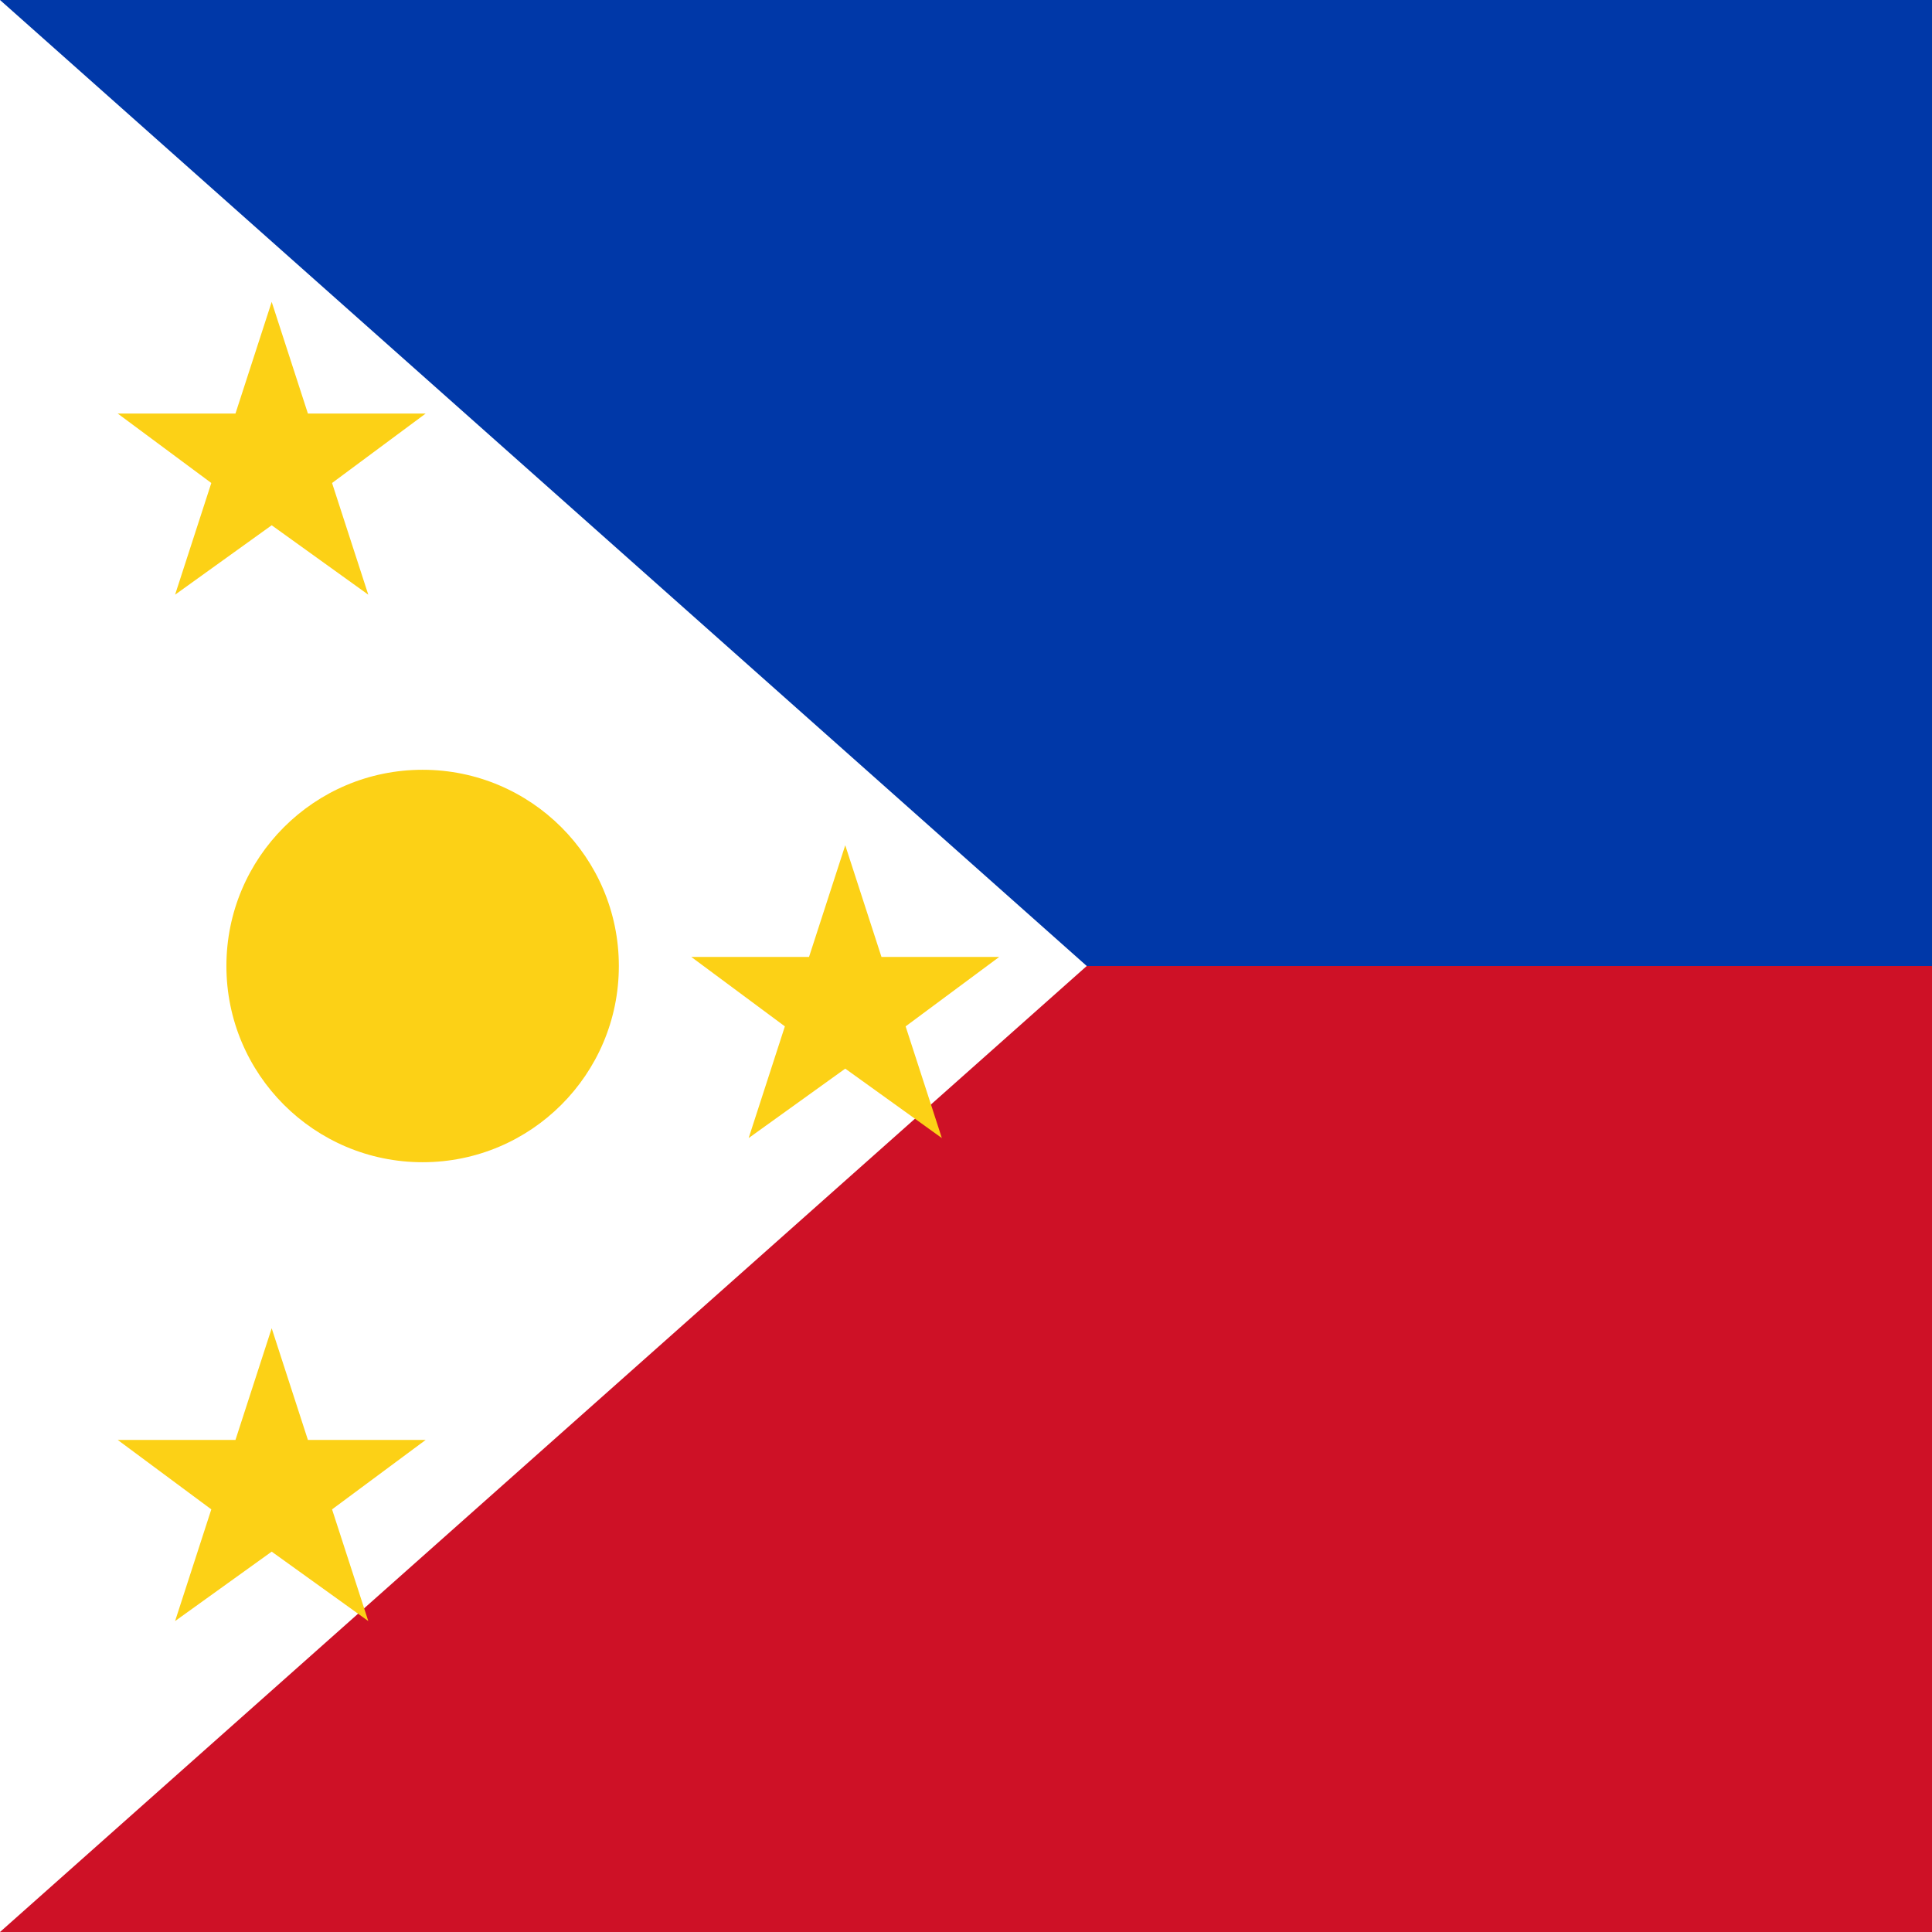
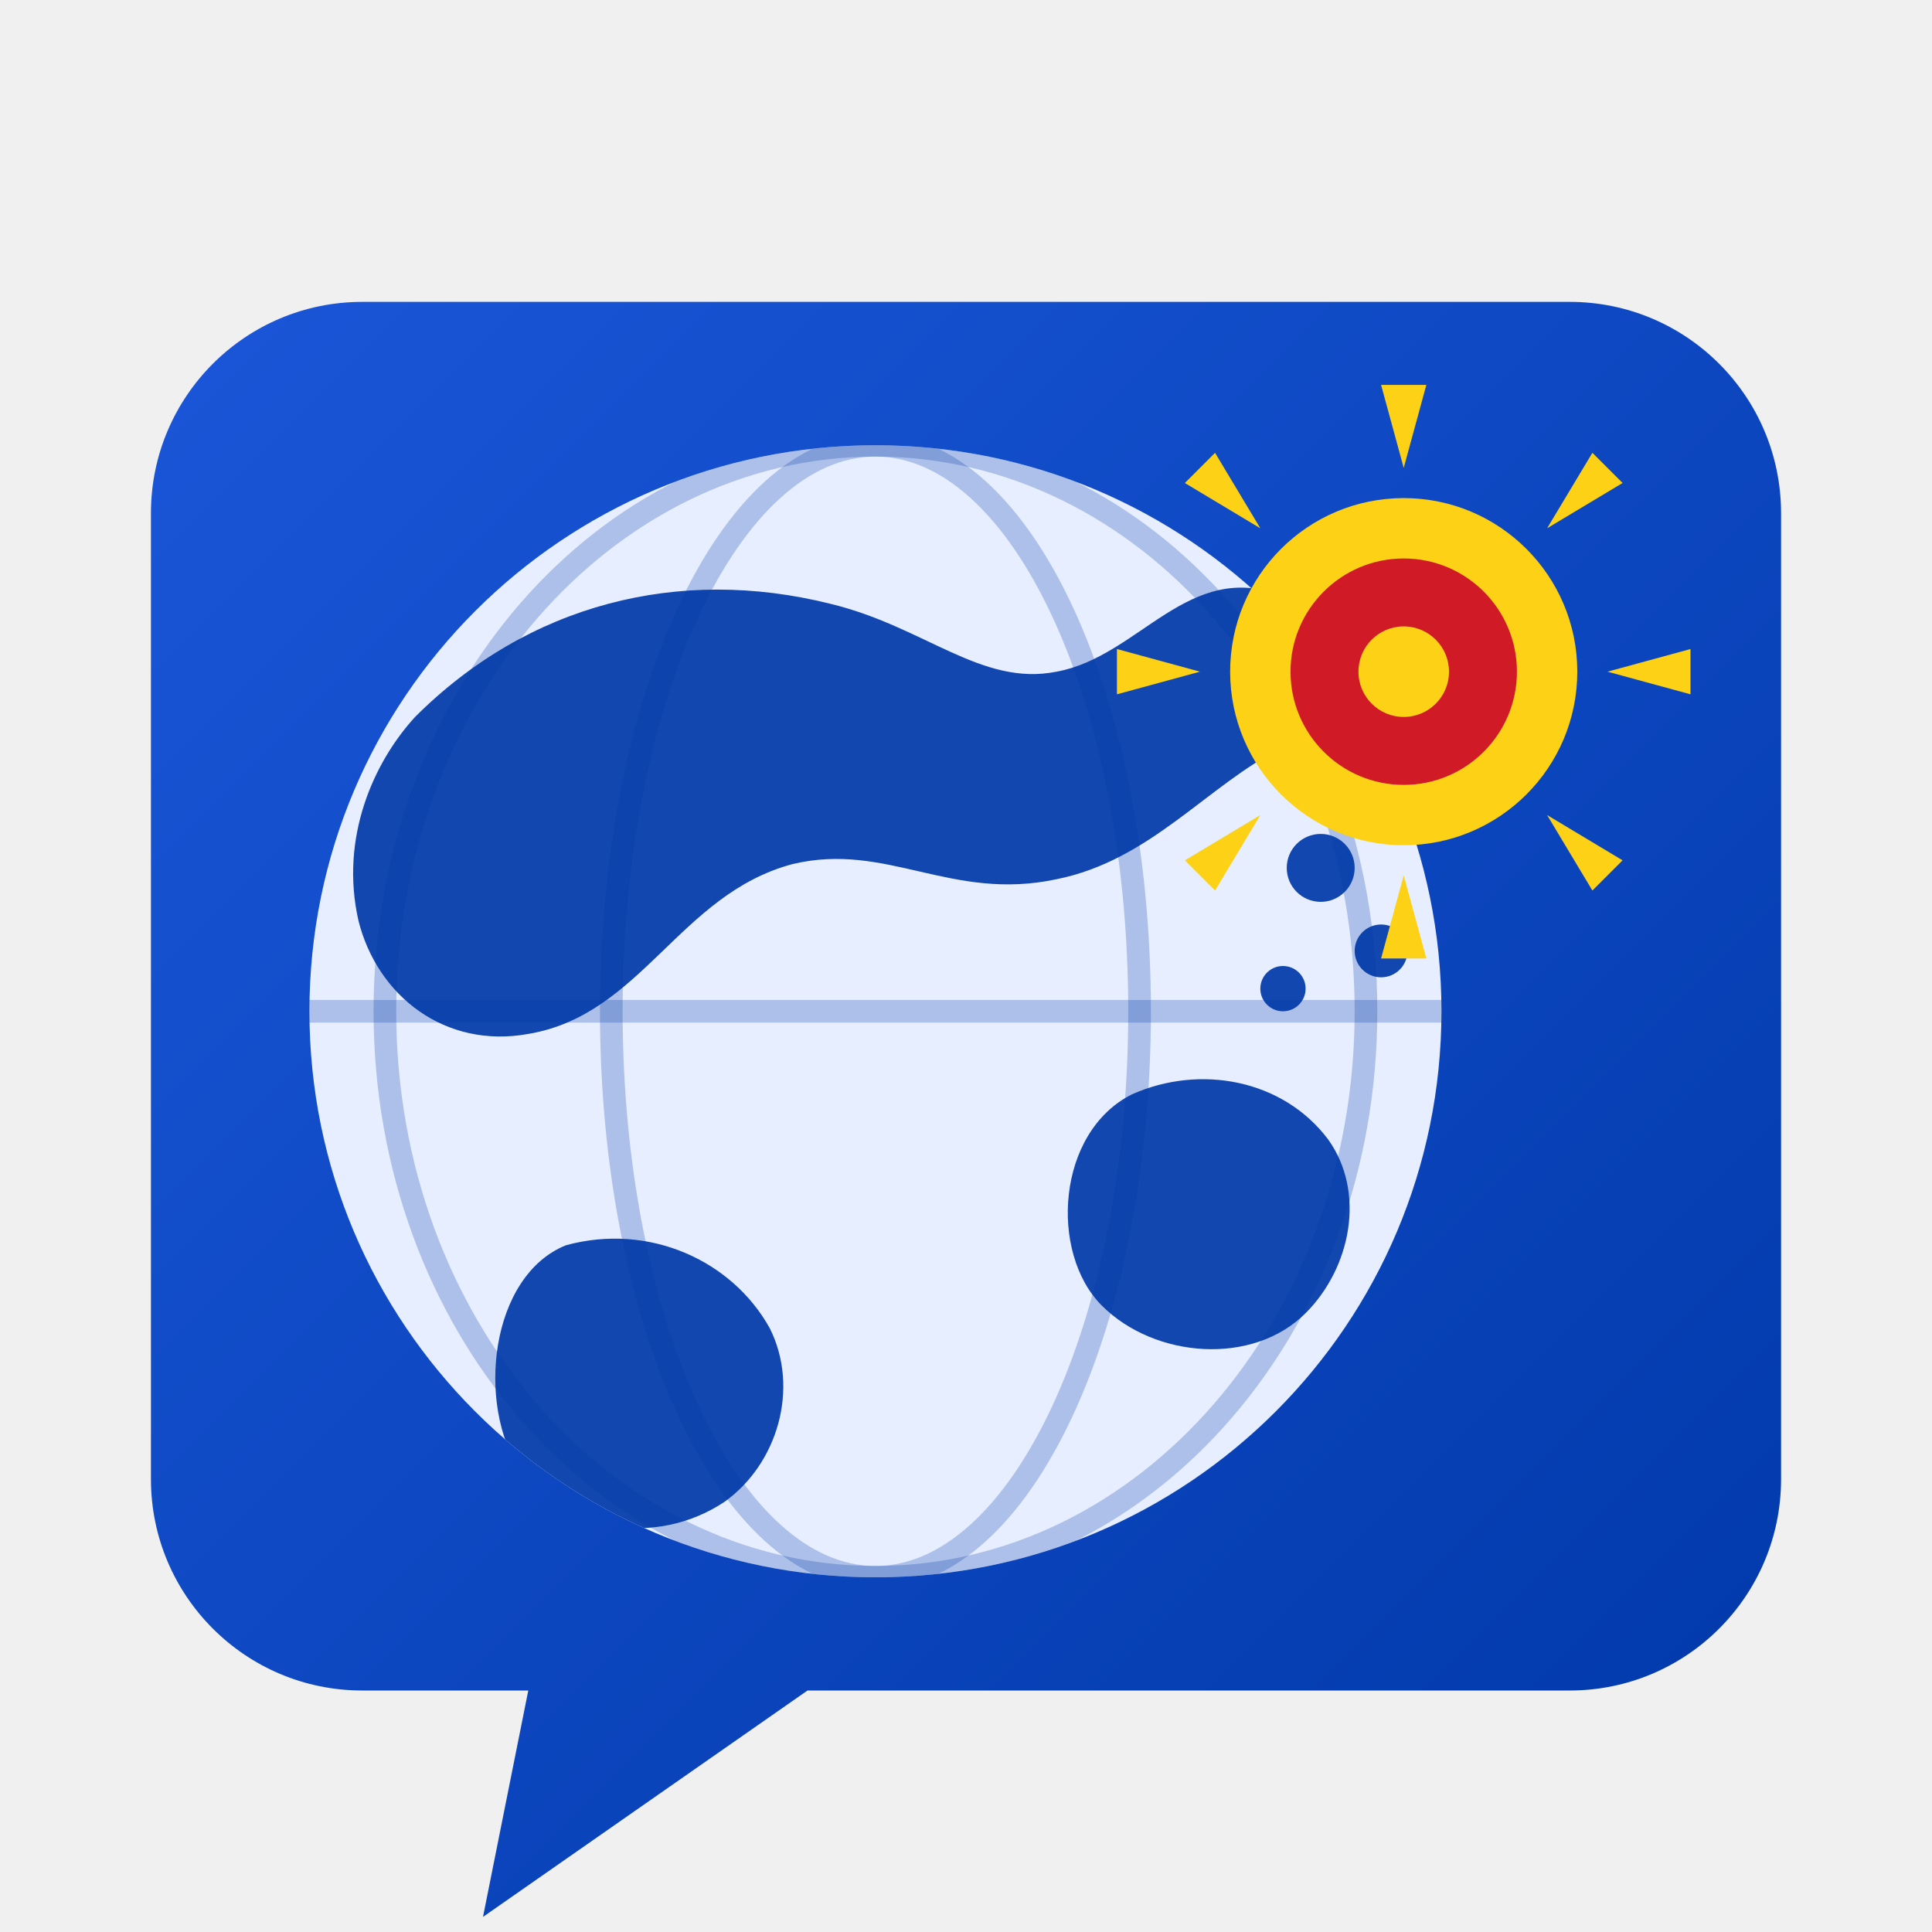
- <svg xmlns="http://www.w3.org/2000/svg" viewBox="0 0 64 64">
-   <rect width="64" height="64" rx="14" fill="#fff" />
-   <path d="M0 0h64v32H0z" fill="#0038a8" />
-   <path d="M0 32h64v32H0z" fill="#ce1126" />
-   <path d="M0 0l36 32L0 64z" fill="#fff" />
-   <circle cx="14" cy="32" r="6.5" fill="#fcd116" />
-   <g fill="#fcd116">
-     <path d="m9 10 1.2 3.7h3.9L11 16l1.2 3.7L9 17.4l-3.2 2.3L7 16l-3.1-2.3h3.9z" />
-     <path d="m9 44 1.2 3.7h3.9L11 50l1.2 3.7L9 51.4l-3.2 2.3L7 50l-3.1-2.3h3.9z" />
-     <path d="m28 28 1.2 3.7h3.9L30 34l1.2 3.7L28 35.4l-3.2 2.3L26 34l-3.1-2.3h3.9z" />
+ <svg xmlns="http://www.w3.org/2000/svg" viewBox="0 0 512 512" role="img" aria-label="WorldSpeak">
+   <defs>
+     <linearGradient id="sky" x1="0" y1="0" x2="1" y2="1">
+       <stop offset="0" stop-color="#1a56d8" />
+       <stop offset="1" stop-color="#0038a8" />
+     </linearGradient>
+     <clipPath id="globe">
+       <circle cx="232" cy="268" r="150" />
+     </clipPath>
+   </defs>
+   <path d="M96 80h320a56 56 0 0 1 56 56v256a56 56 0 0 1-56 56H214l-86 60 12-60H96a56 56 0 0 1-56-56V136a56 56 0 0 1 56-56z" fill="url(#sky)" />
+   <circle cx="232" cy="268" r="150" fill="#e6eeff" />
+   <g clip-path="url(#globe)" fill="#0038a8" opacity="0.92">
+     <path d="M110 190c30-30 70-40 110-30 25 6 40 22 60 18 22-4 35-30 60-20v40c-20 10-35 30-60 35-28 6-45-10-70-4-30 8-40 40-70 45-22 4-40-10-45-30-5-22 4-42 15-54z" />
+     <path d="M300 290c18-8 40-4 52 12 10 14 6 34-6 46-14 14-40 12-54-2-14-14-12-46 8-56z" />
+     <path d="M150 330c22-6 44 4 54 22 8 16 2 36-12 46-18 12-42 8-54-8-12-18-8-52 12-60z" />
+     <circle cx="350" cy="230" r="9" />
+     <circle cx="366" cy="252" r="7" />
+     <circle cx="340" cy="262" r="6" />
+   </g>
+   <g fill="none" stroke="#0038a8" stroke-opacity="0.25" stroke-width="6" clip-path="url(#globe)">
+     <ellipse cx="232" cy="268" rx="70" ry="150" />
+     <ellipse cx="232" cy="268" rx="130" ry="150" />
+     <line x1="82" y1="268" x2="382" y2="268" />
+   </g>
+   <g transform="translate(372 178)">
+     <circle r="46" fill="#fcd116" />
+     <g fill="#fcd116">
+       <path d="M-6-76h12l-6 22z" />
+       <path d="M-6 76h12l-6-22z" />
+       <path d="M-76-6v12l22-6z" />
+       <path d="M76-6v12l-22-6z" />
+       <path d="M-58-50l8-8 12 20z" />
+       <path d="M50-58l8 8-20 12z" />
+       <path d="M58 50l-8 8-12-20z" />
+       <path d="M-50 58l-8-8 20-12z" />
+     </g>
+     <circle r="30" fill="#ce1126" opacity="0.95" />
+     <circle r="12" fill="#fcd116" />
  </g>
</svg>
